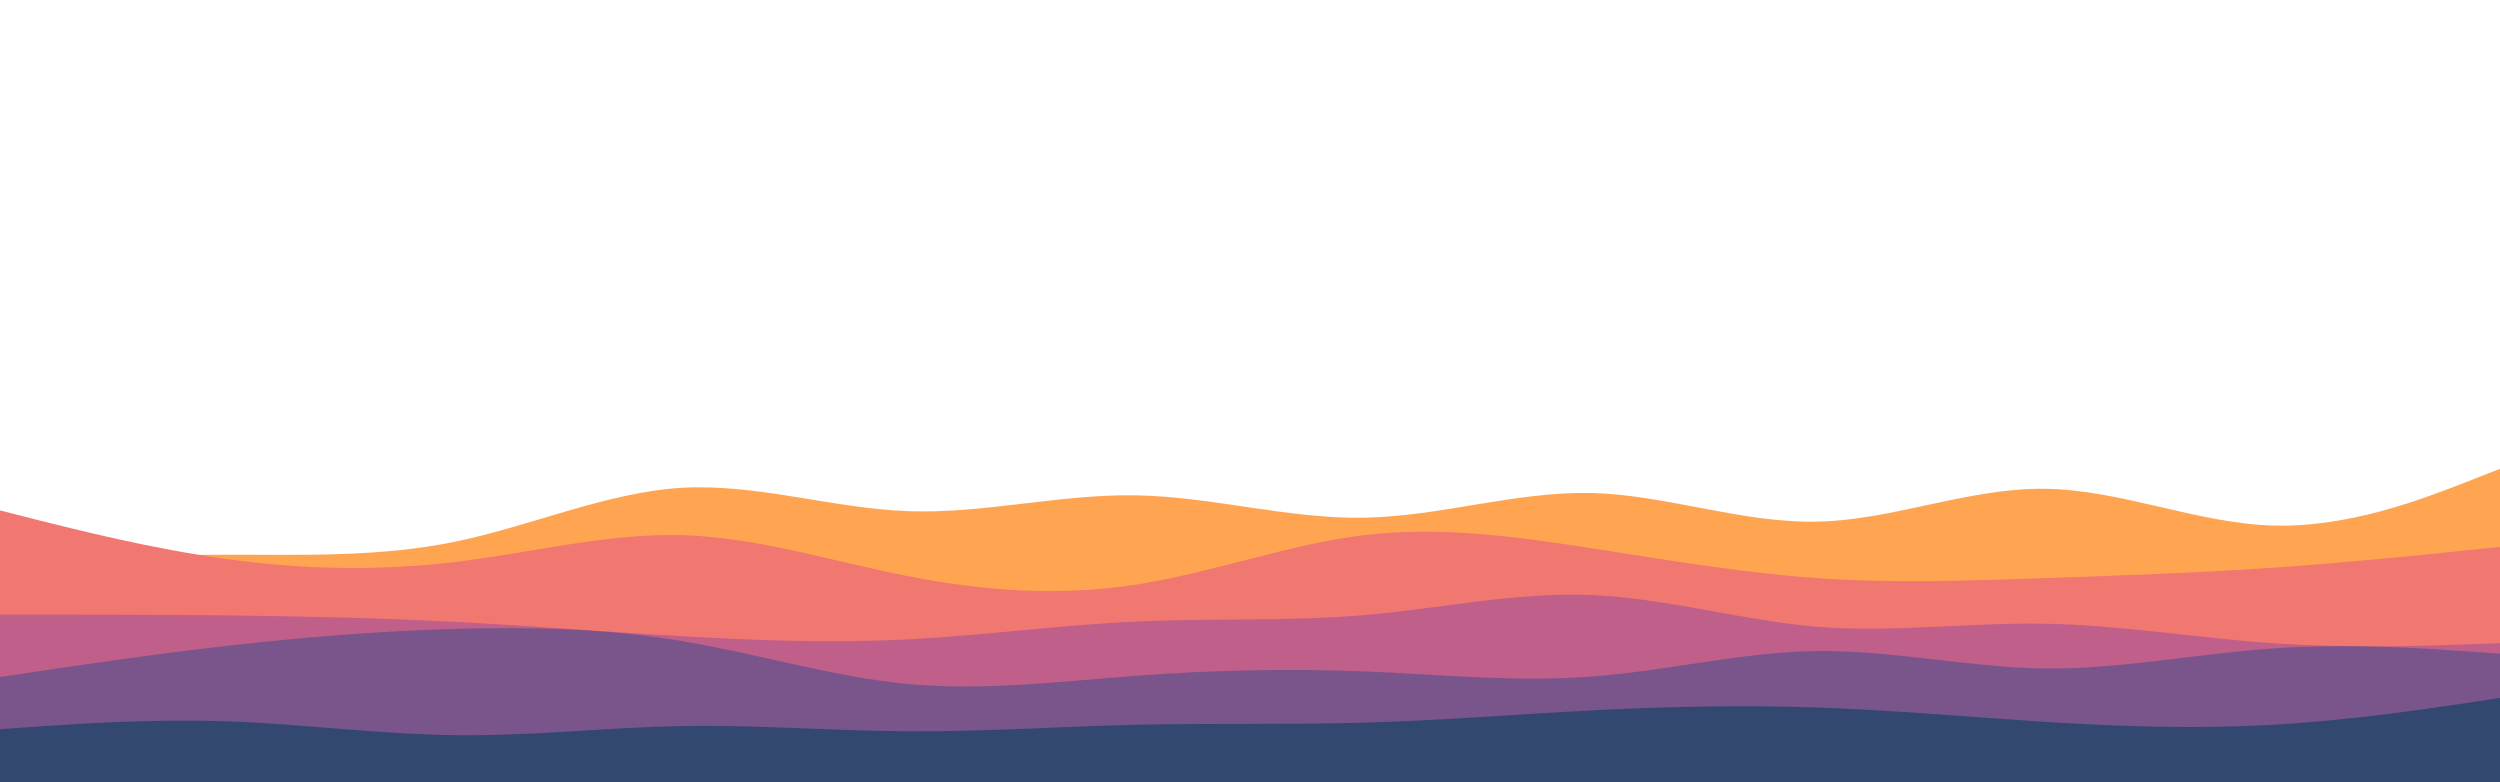
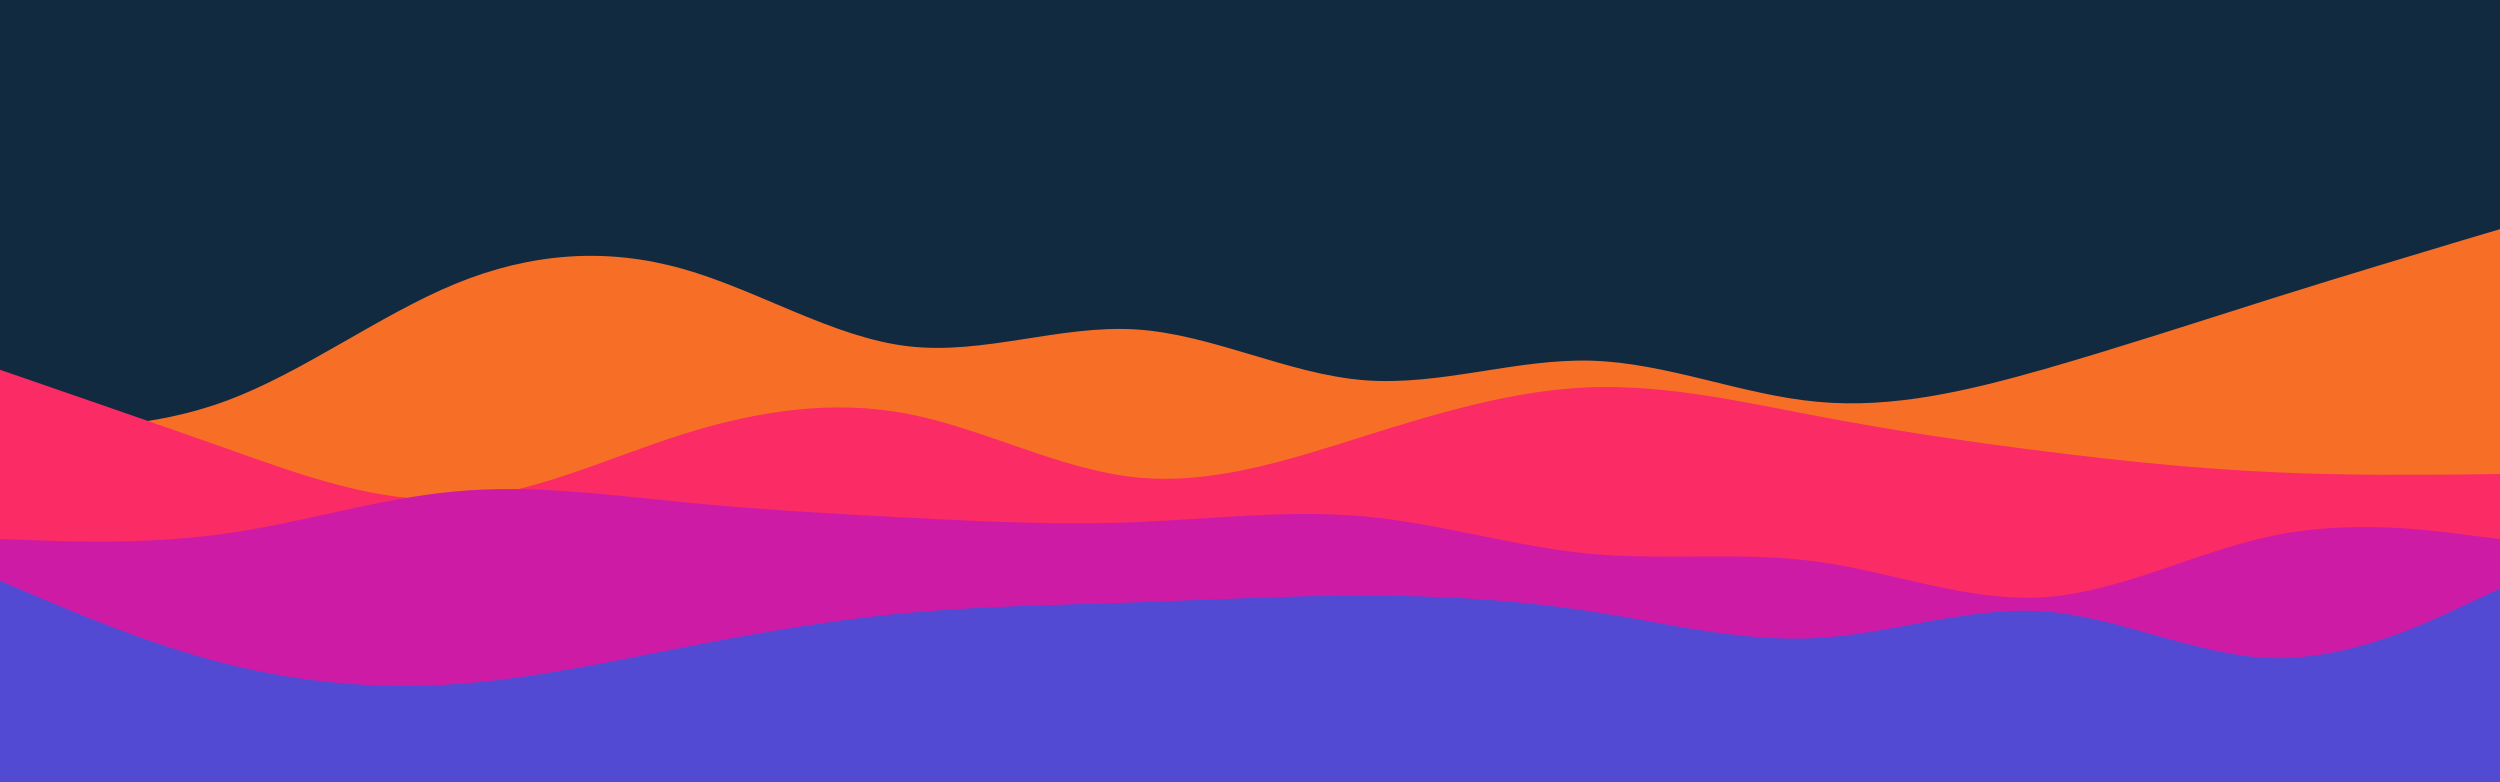
<svg xmlns="http://www.w3.org/2000/svg" id="visual" viewBox="0 0 960 300" width="960" height="300" version="1.1">
-   <path d="M0 215L14.5 214.5C29 214 58 213 87.2 213C116.3 213 145.7 214 174.8 208C204 202 233 189 262 187.3C291 185.7 320 195.3 349 196.3C378 197.3 407 189.7 436.2 190.2C465.3 190.7 494.7 199.3 523.8 198.8C553 198.3 582 188.7 611 189.3C640 190 669 201 698 200.3C727 199.7 756 187.3 785.2 187.7C814.3 188 843.7 201 872.8 201.8C902 202.7 931 191.3 945.5 185.7L960 180L960 301L945.5 301C931 301 902 301 872.8 301C843.7 301 814.3 301 785.2 301C756 301 727 301 698 301C669 301 640 301 611 301C582 301 553 301 523.8 301C494.7 301 465.3 301 436.2 301C407 301 378 301 349 301C320 301 291 301 262 301C233 301 204 301 174.8 301C145.7 301 116.3 301 87.2 301C58 301 29 301 14.5 301L0 301Z" fill="#ffa552" />
-   <path d="M0 196L14.5 199.7C29 203.3 58 210.7 87.2 214.7C116.3 218.7 145.7 219.3 174.8 215.8C204 212.3 233 204.7 262 205.5C291 206.3 320 215.7 349 221.3C378 227 407 229 436.2 224.5C465.3 220 494.7 209 523.8 205.5C553 202 582 206 611 210.5C640 215 669 220 698 222C727 224 756 223 785.2 222C814.3 221 843.7 220 872.8 218C902 216 931 213 945.5 211.5L960 210L960 301L945.5 301C931 301 902 301 872.8 301C843.7 301 814.3 301 785.2 301C756 301 727 301 698 301C669 301 640 301 611 301C582 301 553 301 523.8 301C494.7 301 465.3 301 436.2 301C407 301 378 301 349 301C320 301 291 301 262 301C233 301 204 301 174.8 301C145.7 301 116.3 301 87.2 301C58 301 29 301 14.5 301L0 301Z" fill="#f17771" />
-   <path d="M0 236L14.5 236C29 236 58 236 87.2 236.3C116.3 236.7 145.7 237.3 174.8 238.8C204 240.3 233 242.7 262 244.3C291 246 320 247 349 245.5C378 244 407 240 436.2 238.7C465.3 237.3 494.7 238.7 523.8 236.2C553 233.7 582 227.3 611 228.5C640 229.7 669 238.3 698 240.7C727 243 756 239 785.2 239.5C814.3 240 843.7 245 872.8 247C902 249 931 248 945.5 247.5L960 247L960 301L945.5 301C931 301 902 301 872.8 301C843.7 301 814.3 301 785.2 301C756 301 727 301 698 301C669 301 640 301 611 301C582 301 553 301 523.8 301C494.7 301 465.3 301 436.2 301C407 301 378 301 349 301C320 301 291 301 262 301C233 301 204 301 174.8 301C145.7 301 116.3 301 87.2 301C58 301 29 301 14.5 301L0 301Z" fill="#bf5f8a" />
-   <path d="M0 260L14.5 257.8C29 255.7 58 251.3 87.2 248C116.3 244.7 145.7 242.3 174.8 241.5C204 240.7 233 241.3 262 246.2C291 251 320 260 349 262.7C378 265.3 407 261.7 436.2 259.5C465.3 257.3 494.7 256.7 523.8 257.8C553 259 582 262 611 259.8C640 257.7 669 250.3 698 250C727 249.7 756 256.3 785.2 256.7C814.3 257 843.7 251 872.8 249C902 247 931 249 945.5 250L960 251L960 301L945.5 301C931 301 902 301 872.8 301C843.7 301 814.3 301 785.2 301C756 301 727 301 698 301C669 301 640 301 611 301C582 301 553 301 523.8 301C494.7 301 465.3 301 436.2 301C407 301 378 301 349 301C320 301 291 301 262 301C233 301 204 301 174.8 301C145.7 301 116.3 301 87.2 301C58 301 29 301 14.5 301L0 301Z" fill="#79558b" />
-   <path d="M0 280L14.5 279C29 278 58 276 87.2 277C116.3 278 145.7 282 174.8 282.3C204 282.7 233 279.3 262 278.8C291 278.3 320 280.7 349 280.8C378 281 407 279 436.2 278.3C465.3 277.7 494.7 278.3 523.8 277.5C553 276.7 582 274.3 611 272.8C640 271.3 669 270.7 698 271.7C727 272.7 756 275.3 785.2 277.2C814.3 279 843.7 280 872.8 278.3C902 276.7 931 272.3 945.5 270.2L960 268L960 301L945.5 301C931 301 902 301 872.8 301C843.7 301 814.3 301 785.2 301C756 301 727 301 698 301C669 301 640 301 611 301C582 301 553 301 523.8 301C494.7 301 465.3 301 436.2 301C407 301 378 301 349 301C320 301 291 301 262 301C233 301 204 301 174.8 301C145.7 301 116.3 301 87.2 301C58 301 29 301 14.5 301L0 301Z" fill="#324871" />
+   <rect x="0" y="0" width="960" height="300" fill="#122A40" />
+   <path d="M0 164L14.5 164.2C29 164.3 58 164.7 87.2 153.8C116.3 143 145.7 121 174.8 109C204 97 233 95 262 103.2C291 111.3 320 129.7 349 133C378 136.3 407 124.7 436.2 126.5C465.3 128.3 494.7 143.7 523.8 146C553 148.3 582 137.7 611 138.5C640 139.3 669 151.7 698 154.3C727 157 756 150 785.2 141.7C814.3 133.3 843.7 123.7 872.8 114.5C902 105.3 931 96.7 945.5 92.3L960 88L960 301L945.5 301C931 301 902 301 872.8 301C843.7 301 814.3 301 785.2 301C756 301 727 301 698 301C669 301 640 301 611 301C582 301 553 301 523.8 301C494.7 301 465.3 301 436.2 301C407 301 378 301 349 301C320 301 291 301 262 301C233 301 204 301 174.8 301C145.7 301 116.3 301 87.2 301C58 301 29 301 14.5 301L0 301Z" fill="#f76f26" />
+   <path d="M0 142L14.5 147C29 152 58 162 87.2 172.3C116.3 182.7 145.7 193.3 174.8 191.7C204 190 233 176 262 166.8C291 157.7 320 153.3 349 159C378 164.7 407 180.3 436.2 183.3C465.3 186.3 494.7 176.7 523.8 167.5C553 158.3 582 149.7 611 148.7C640 147.7 669 154.3 698 159.8C727 165.3 756 169.7 785.2 173.3C814.3 177 843.7 180 872.8 181.3C902 182.7 931 182.3 945.5 182.2L960 182L960 301L945.5 301C931 301 902 301 872.8 301C843.7 301 814.3 301 785.2 301C756 301 727 301 698 301C669 301 640 301 611 301C582 301 553 301 523.8 301C494.7 301 465.3 301 436.2 301C407 301 378 301 349 301C320 301 291 301 262 301C233 301 204 301 174.8 301C145.7 301 116.3 301 87.2 301C58 301 29 301 14.5 301L0 301Z" fill="#fb2b65" />
+   <path d="M0 207L14.5 207.5C29 208 58 209 87.2 204.8C116.3 200.7 145.7 191.3 174.8 188.7C204 186 233 190 262 192.8C291 195.7 320 197.3 349 198.8C378 200.3 407 201.7 436.2 200.5C465.3 199.3 494.7 195.7 523.8 198.3C553 201 582 210 611 212.7C640 215.3 669 211.7 698 215.7C727 219.7 756 231.3 785.2 229.3C814.3 227.3 843.7 211.7 872.8 205.7C902 199.7 931 203.3 945.5 205.2L960 207L960 301L945.5 301C931 301 902 301 872.8 301C843.7 301 814.3 301 785.2 301C756 301 727 301 698 301C669 301 640 301 611 301C582 301 553 301 523.8 301C494.7 301 465.3 301 436.2 301C407 301 378 301 349 301C320 301 291 301 262 301C233 301 204 301 174.8 301C145.7 301 116.3 301 87.2 301C58 301 29 301 14.5 301L0 301Z" fill="#ce1ba5" />
+   <path d="M0 223L14.5 229.2C29 235.3 58 247.7 87.2 255C116.3 262.3 145.7 264.7 174.8 262.7C204 260.7 233 254.3 262 248.7C291 243 320 238 349 235.3C378 232.7 407 232.3 436.2 231.3C465.3 230.3 494.7 228.7 523.8 228.7C553 228.7 582 230.3 611 234.8C640 239.3 669 246.7 698 245C727 243.3 756 232.7 785.2 234.8C814.3 237 843.7 252 872.8 252.7C902 253.3 931 239.7 945.5 232.8L960 226L960 301L945.5 301C931 301 902 301 872.8 301C843.7 301 814.3 301 785.2 301C756 301 727 301 698 301C669 301 640 301 611 301C582 301 553 301 523.8 301C494.7 301 465.3 301 436.2 301C407 301 378 301 349 301C320 301 291 301 262 301C233 301 204 301 174.8 301C145.7 301 116.3 301 87.2 301C58 301 29 301 14.5 301L0 301Z" fill="#534ad3" />
</svg>
